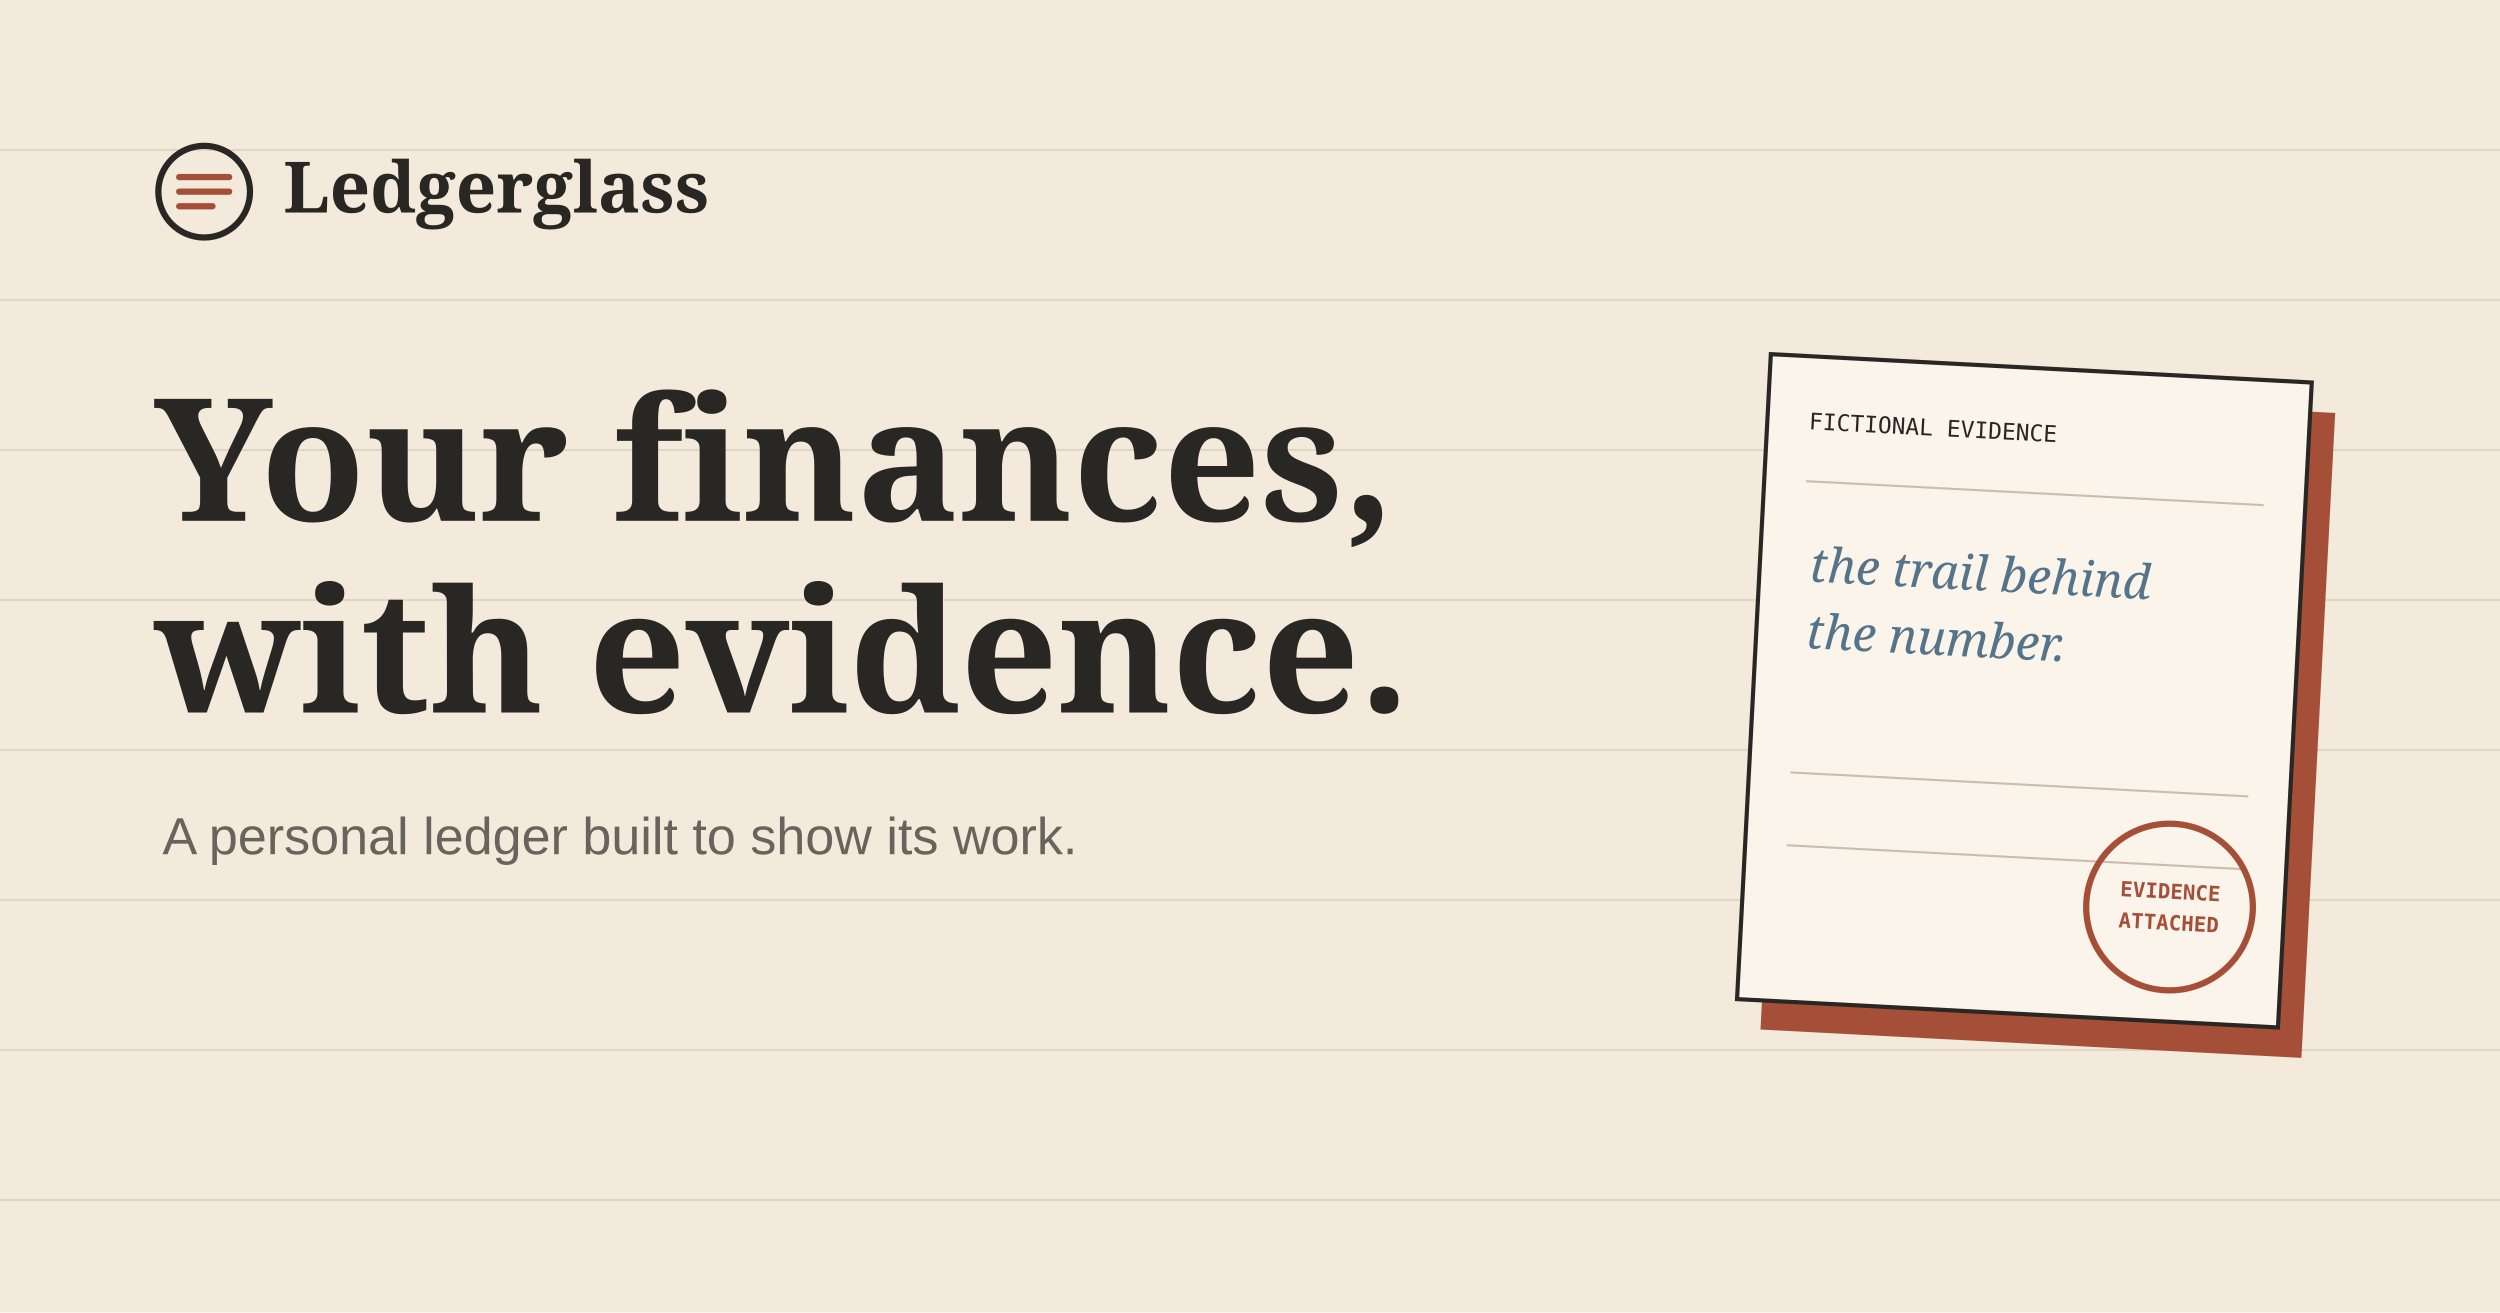
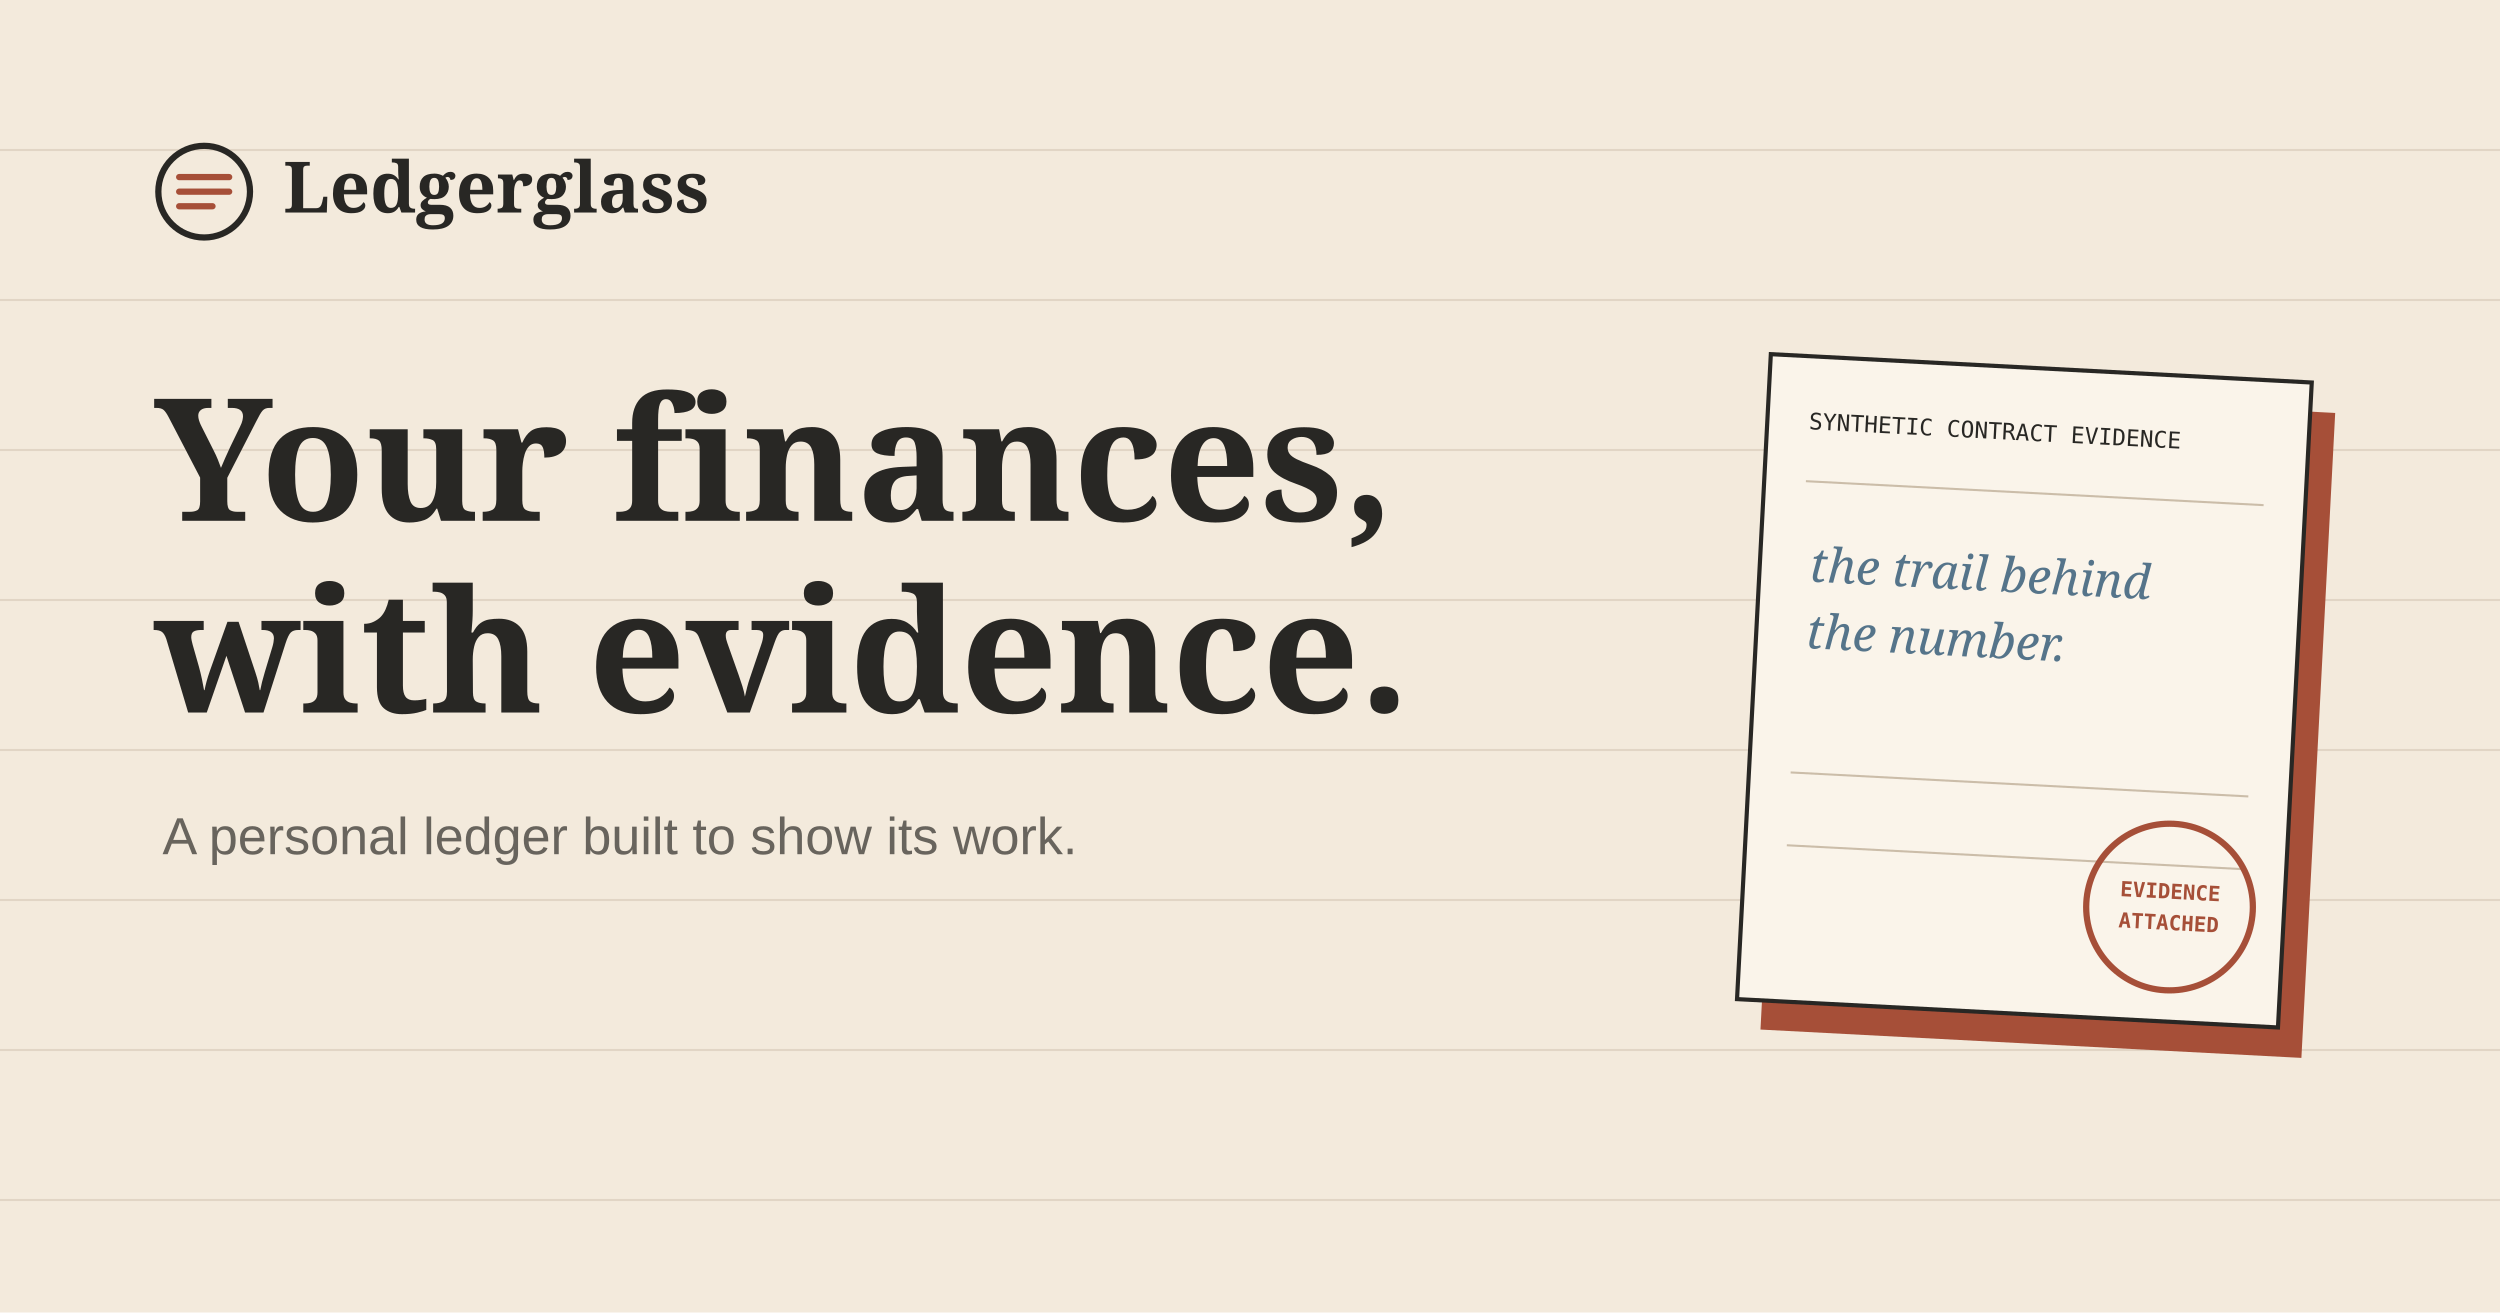
<svg xmlns="http://www.w3.org/2000/svg" viewBox="0 0 1200 630" role="img" aria-labelledby="title description">
  <rect width="1200" height="630" fill="#f3eadc" />
  <g stroke="#cbbda9" stroke-width="1" opacity=".45">
    <path d="M0 72h1200M0 144h1200M0 216h1200M0 288h1200M0 360h1200M0 432h1200M0 504h1200M0 576h1200" />
  </g>
  <g transform="translate(74 68)">
    <circle cx="24" cy="24" r="22" fill="none" stroke="#282724" stroke-width="3" />
    <path d="M12 17h24M12 24h24M12 31h16" stroke="#a64f38" stroke-width="3" stroke-linecap="round" />
    <text x="62" y="34" fill="#282724" font-family="Georgia,serif" font-size="34" font-weight="700">Ledgerglass</text>
  </g>
  <text x="74" y="250" fill="#282724" font-family="Georgia,serif" font-size="82" font-weight="700">Your finances,</text>
  <text x="74" y="342" fill="#282724" font-family="Georgia,serif" font-size="82" font-weight="700">with evidence.</text>
  <text x="78" y="410" fill="#68645d" font-family="Arial,sans-serif" font-size="25">A personal ledger built to show its work.</text>
  <g transform="translate(850 170) rotate(3)">
    <rect width="260" height="310" fill="#a64f38" transform="translate(12 14)" />
    <rect width="260" height="310" fill="#faf4ea" stroke="#282724" stroke-width="2" />
-     <text x="20" y="35" fill="#282724" font-family="monospace" font-size="11">FICTIONAL EVIDENCE</text>
+     <text x="20" y="35" fill="#282724" font-family="monospace" font-size="11">SYNTHETIC CONTRACT EVIDENCE</text>
    <path d="M20 60h220M20 200h220M20 235h220" stroke="#cbbda9" />
    <text x="24" y="108" fill="#55748a" font-family="Georgia,serif" font-style="italic" font-size="23">the trail behind</text>
    <text x="24" y="140" fill="#55748a" font-family="Georgia,serif" font-style="italic" font-size="23">the number.</text>
    <circle cx="205" cy="255" r="40" fill="none" stroke="#a64f38" stroke-width="3" />
    <text x="205" y="251" text-anchor="middle" fill="#a64f38" font-family="monospace" font-size="10" font-weight="700">EVIDENCE</text>
    <text x="205" y="266" text-anchor="middle" fill="#a64f38" font-family="monospace" font-size="10" font-weight="700">ATTACHED</text>
  </g>
</svg>
